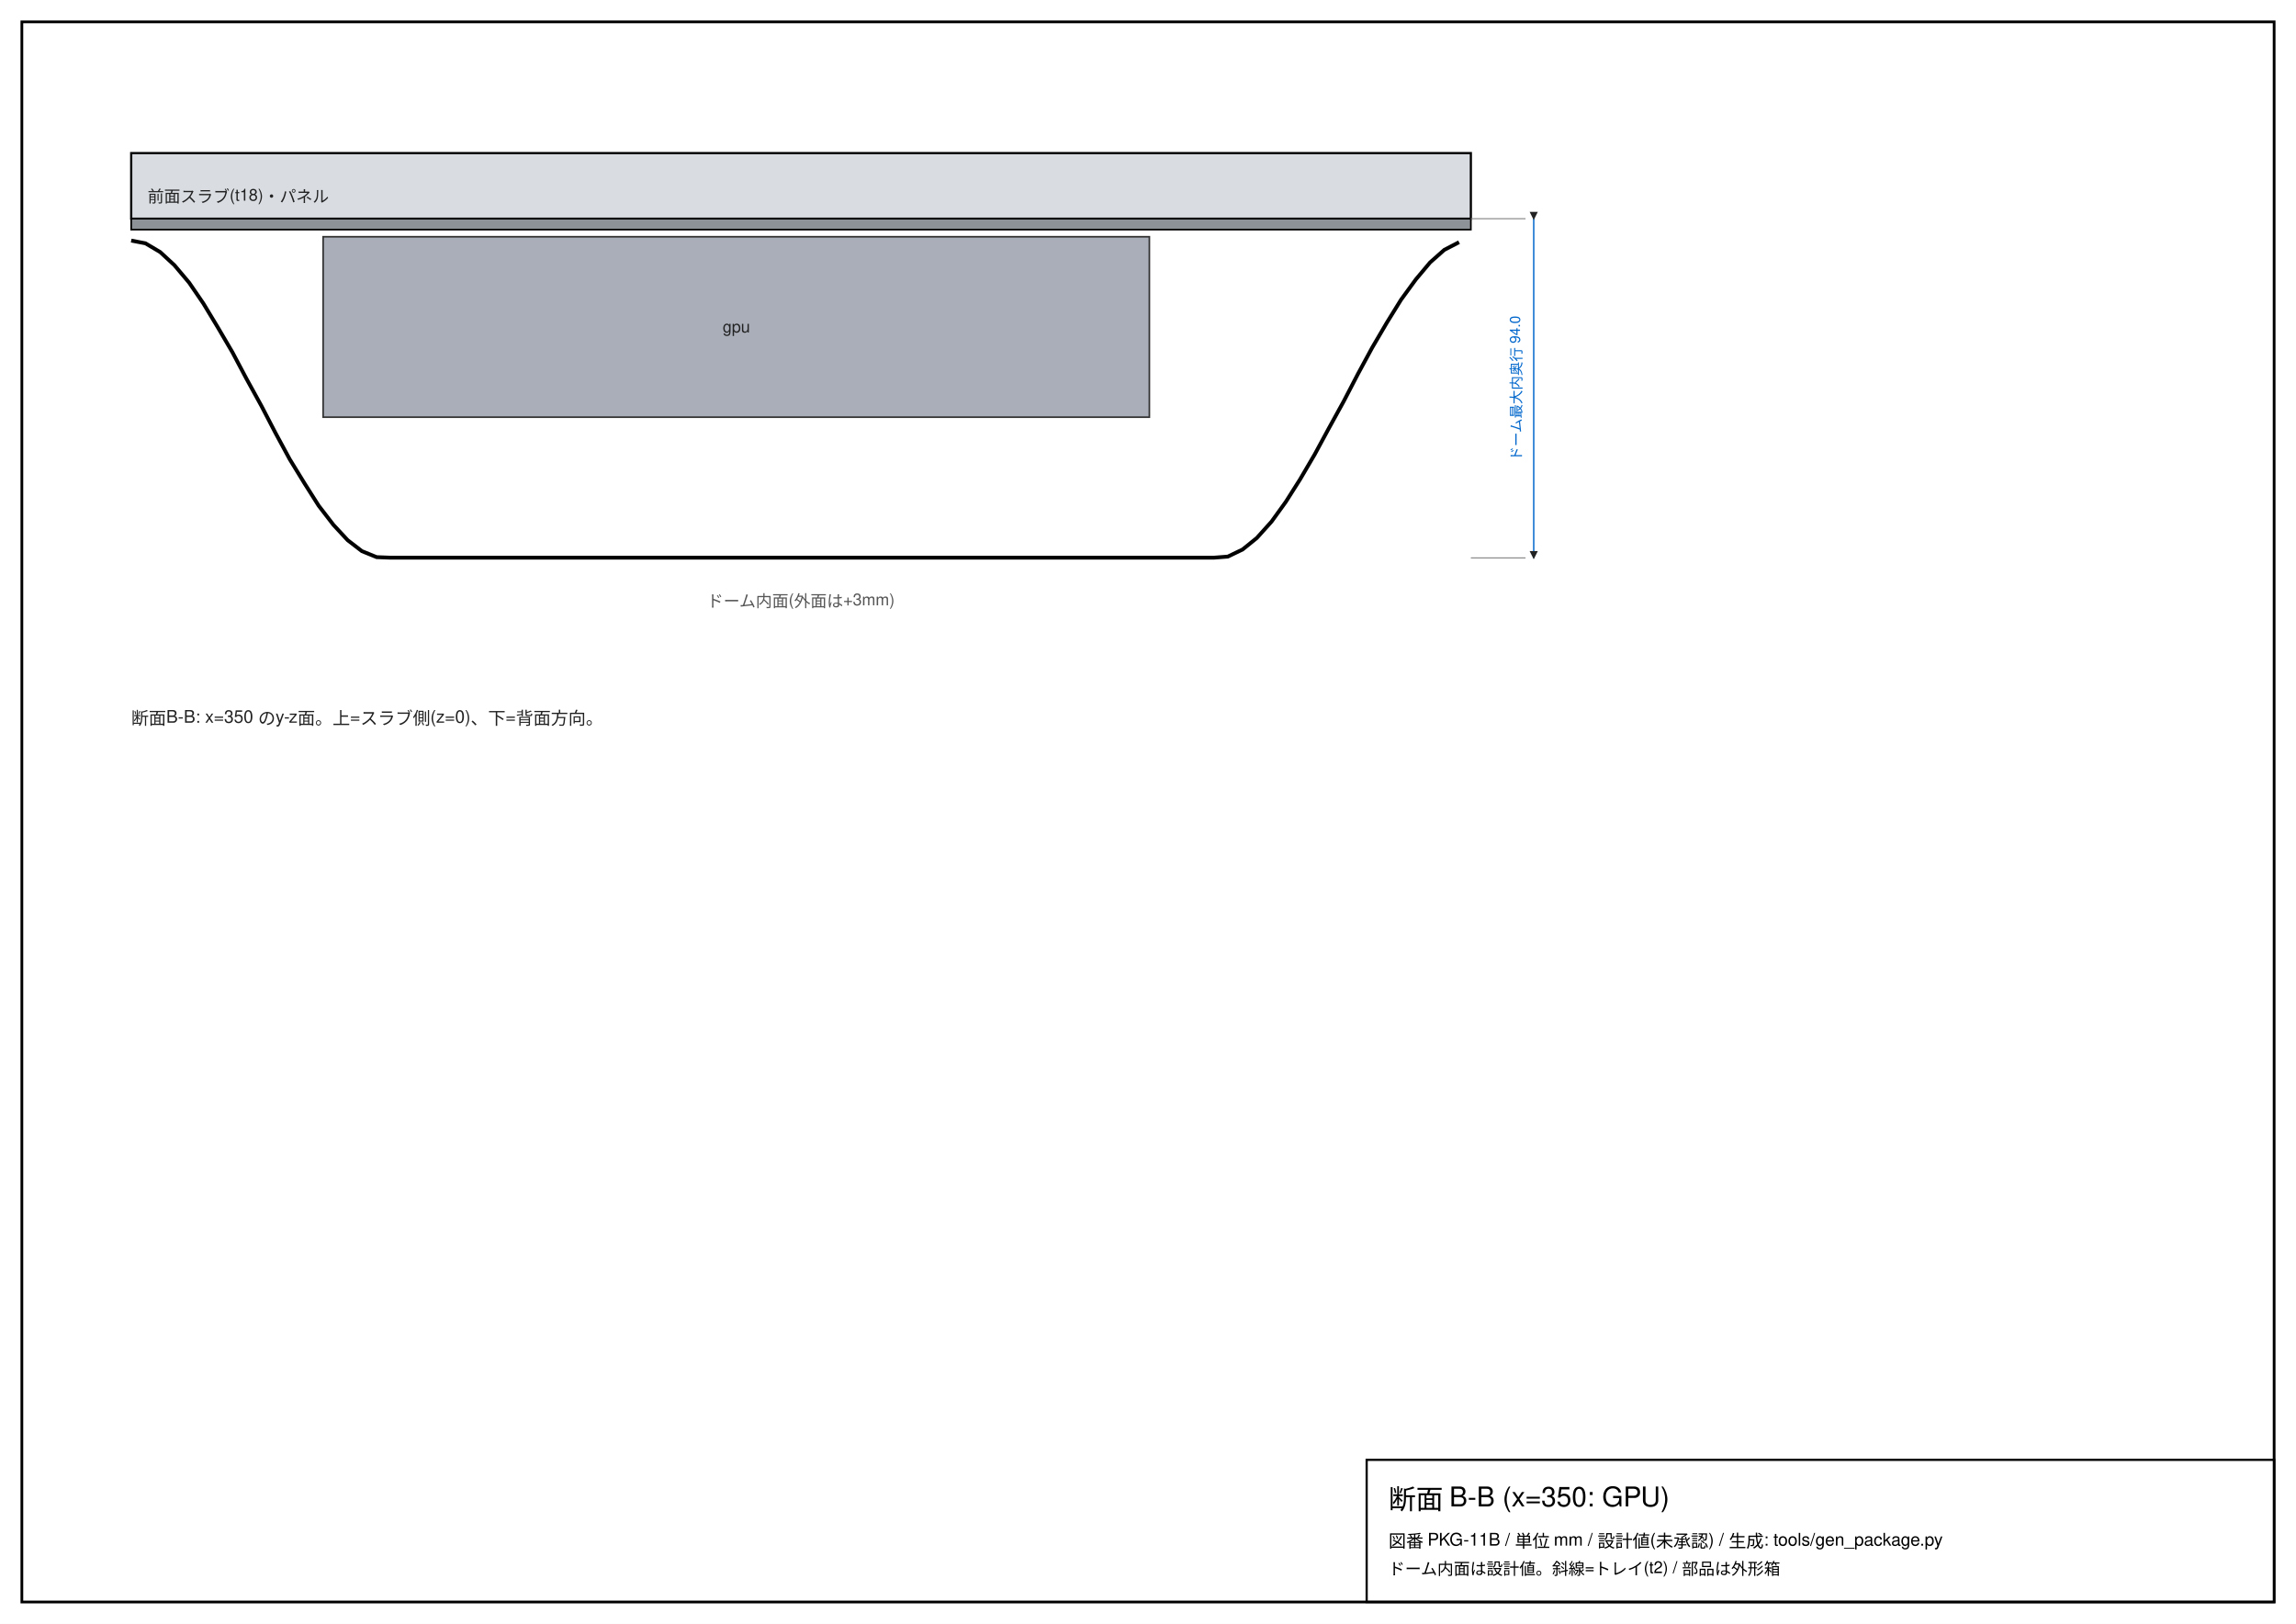
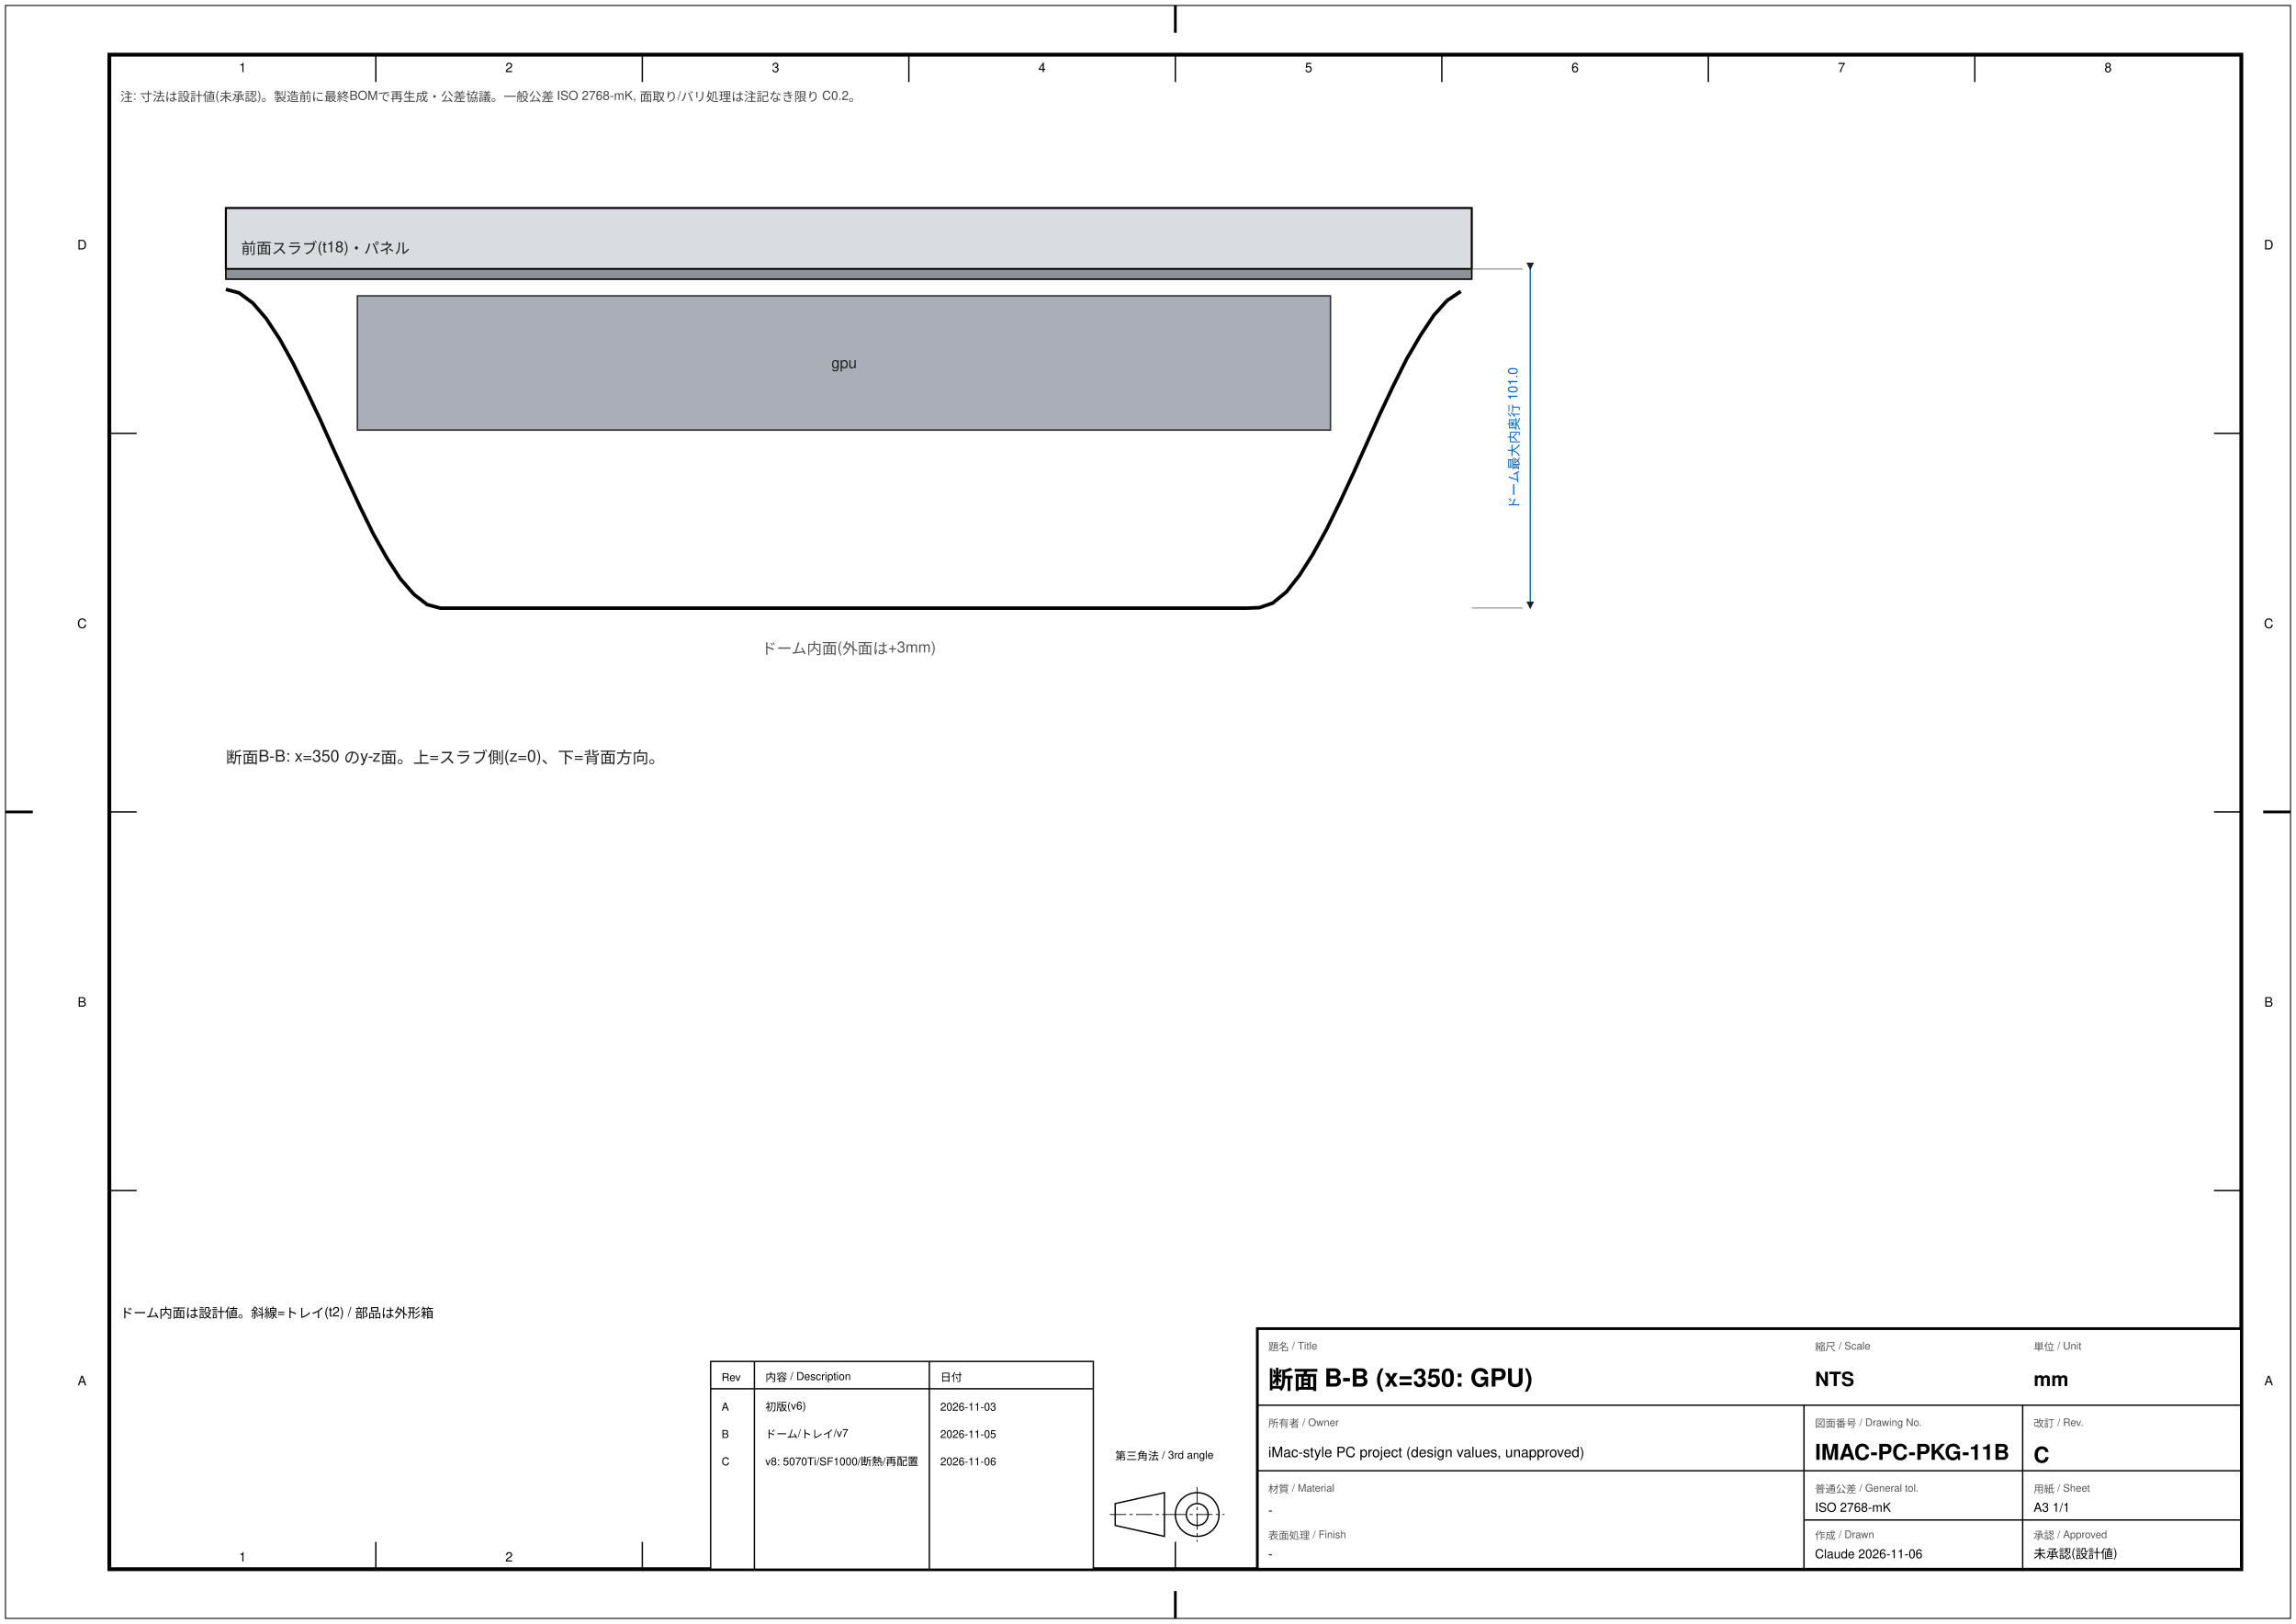
<svg xmlns="http://www.w3.org/2000/svg" viewBox="0 0 420 297" font-family="Helvetica,Arial,sans-serif">
  <defs>
    <marker id="ar" markerWidth="6" markerHeight="6" refX="5" refY="3" orient="auto">
      <path d="M0,0 L6,3 L0,6 z" fill="#222" />
    </marker>
    <marker id="ag" markerWidth="6" markerHeight="6" refX="5" refY="3" orient="auto">
      <path d="M0,0 L6,3 L0,6 z" fill="#1a7f37" />
    </marker>
  </defs>
  <rect width="100%" height="100%" fill="#fff" />
-   <rect x="4" y="4" width="412" height="289" fill="none" stroke="#000" stroke-width=".5" />
-   <rect x="250" y="267" width="166" height="26" fill="none" stroke="#000" stroke-width=".4" />
-   <text x="254" y="276" font-size="5">断面 B-B (x=350: GPU)</text>
-   <text x="254" y="283" font-size="3.2">図番 PKG-11B / 単位 mm / 設計値(未承認) / 生成: tools/gen_package.py</text>
-   <text x="254" y="288" font-size="3">ドーム内面は設計値。斜線=トレイ(t2) / 部品は外形箱</text>
-   <rect x="24.00" y="28.00" width="245.06" height="12.00" rx="0" fill="#d9dde2" fill-opacity="1" stroke="#000" stroke-width="0.4" />
-   <text x="27.0" y="37.0" font-size="3" text-anchor="start" fill="#222">前面スラブ(t18)・パネル</text>
-   <polyline points="24.0,44.0 26.6,44.5 29.3,46.1 31.9,48.5 34.6,51.7 37.2,55.5 39.8,59.8 42.5,64.4 45.1,69.3 47.8,74.2 50.4,79.2 53.0,84.0 55.7,88.4 58.3,92.5 61.0,96.0 63.6,98.8 66.2,100.8 68.9,101.9 71.5,102.0 74.2,102.0 76.8,102.0 79.4,102.0 82.1,102.0 84.7,102.0 87.4,102.0 90.0,102.0 92.6,102.0 95.3,102.0 97.9,102.0 100.6,102.0 103.2,102.0 105.8,102.0 108.5,102.0 111.1,102.0 113.8,102.0 116.4,102.0 119.0,102.0 121.7,102.0 124.3,102.0 127.0,102.0 129.6,102.0 132.2,102.0 134.9,102.0 137.5,102.0 140.2,102.0 142.8,102.0 145.4,102.0 148.1,102.0 150.7,102.0 153.4,102.0 156.0,102.0 158.6,102.0 161.3,102.0 163.9,102.0 166.6,102.0 169.2,102.0 171.8,102.0 174.5,102.0 177.1,102.0 179.8,102.0 182.4,102.0 185.0,102.0 187.7,102.0 190.3,102.0 193.0,102.0 195.6,102.0 198.2,102.0 200.9,102.0 203.5,102.0 206.2,102.0 208.8,102.0 211.4,102.0 214.1,102.0 216.7,102.0 219.4,102.0 222.0,102.0 224.6,101.8 227.3,100.5 229.9,98.4 232.6,95.4 235.2,91.8 237.8,87.7 240.5,83.1 243.1,78.3 245.8,73.4 248.4,68.4 251.0,63.6 253.7,59.0 256.3,54.8 259.0,51.1 261.6,48.0 264.2,45.7 266.9,44.3" fill="none" stroke="#000" stroke-width=".7" />
-   <text x="146.5" y="111.0" font-size="3" text-anchor="middle" fill="#555">ドーム内面(外面は+3mm)</text>
-   <rect x="24.00" y="40.00" width="245.06" height="2.00" rx="0" fill="#8d9198" fill-opacity="1" stroke="#000" stroke-width="0.3" />
-   <rect x="59.11" y="43.30" width="151.14" height="33.00" rx="0" fill="#9aa0ad" fill-opacity="0.85" stroke="#333" stroke-width="0.3" />
-   <text x="134.7" y="60.8" font-size="3" text-anchor="middle" fill="#222">gpu</text>
-   <line x1="269.06" y1="40.00" x2="279.06" y2="40.00" stroke="#888" stroke-width="0.2" />
-   <line x1="269.06" y1="102.04" x2="279.06" y2="102.04" stroke="#888" stroke-width="0.2" />
-   <line x1="280.56" y1="40.00" x2="280.56" y2="102.04" stroke="#06c" stroke-width="0.25" marker-start="url(#ar)" marker-end="url(#ar)" />
-   <text x="278.3" y="71.0" font-size="2.6" text-anchor="middle" fill="#06c" transform="rotate(-90 278.3 71.0)">ドーム最大内奥行 94.0</text>
-   <text x="24.0" y="132.5" font-size="3.2" text-anchor="start" fill="#222">断面B-B: x=350 のy-z面。上=スラブ側(z=0)、下=背面方向。</text>
+   <rect x="1" y="1" width="418" height="295" fill="none" stroke="#000" stroke-width=".18" />
+   <rect x="20" y="10" width="390" height="277" fill="none" stroke="#000" stroke-width=".7" />
+   <line x1="68.75" y1="10" x2="68.75" y2="15" stroke="#000" stroke-width="0.25" />
+   <line x1="68.75" y1="287" x2="68.75" y2="282" stroke="#000" stroke-width="0.25" />
+   <text x="44.38" y="13.20" font-size="2.4" text-anchor="middle" font-weight="normal" fill="#000">1</text>
+   <text x="44.38" y="285.60" font-size="2.4" text-anchor="middle" font-weight="normal" fill="#000">1</text>
+   <line x1="117.5" y1="10" x2="117.5" y2="15" stroke="#000" stroke-width="0.25" />
+   <line x1="117.5" y1="287" x2="117.5" y2="282" stroke="#000" stroke-width="0.25" />
+   <text x="93.12" y="13.20" font-size="2.4" text-anchor="middle" font-weight="normal" fill="#000">2</text>
+   <text x="93.12" y="285.60" font-size="2.4" text-anchor="middle" font-weight="normal" fill="#000">2</text>
+   <line x1="166.25" y1="10" x2="166.25" y2="15" stroke="#000" stroke-width="0.25" />
+   <line x1="166.25" y1="287" x2="166.25" y2="282" stroke="#000" stroke-width="0.25" />
+   <text x="141.88" y="13.20" font-size="2.4" text-anchor="middle" font-weight="normal" fill="#000">3</text>
+   <text x="141.88" y="285.60" font-size="2.4" text-anchor="middle" font-weight="normal" fill="#000">3</text>
+   <line x1="215.0" y1="10" x2="215.0" y2="15" stroke="#000" stroke-width="0.25" />
+   <line x1="215.0" y1="287" x2="215.0" y2="282" stroke="#000" stroke-width="0.25" />
+   <text x="190.62" y="13.20" font-size="2.4" text-anchor="middle" font-weight="normal" fill="#000">4</text>
+   <text x="190.62" y="285.60" font-size="2.4" text-anchor="middle" font-weight="normal" fill="#000">4</text>
+   <line x1="263.75" y1="10" x2="263.75" y2="15" stroke="#000" stroke-width="0.25" />
+   <line x1="263.75" y1="287" x2="263.75" y2="282" stroke="#000" stroke-width="0.25" />
+   <text x="239.38" y="13.20" font-size="2.4" text-anchor="middle" font-weight="normal" fill="#000">5</text>
+   <text x="239.38" y="285.60" font-size="2.4" text-anchor="middle" font-weight="normal" fill="#000">5</text>
+   <line x1="312.5" y1="10" x2="312.5" y2="15" stroke="#000" stroke-width="0.25" />
+   <line x1="312.5" y1="287" x2="312.5" y2="282" stroke="#000" stroke-width="0.25" />
+   <text x="288.12" y="13.20" font-size="2.4" text-anchor="middle" font-weight="normal" fill="#000">6</text>
+   <text x="288.12" y="285.60" font-size="2.4" text-anchor="middle" font-weight="normal" fill="#000">6</text>
+   <line x1="361.25" y1="10" x2="361.25" y2="15" stroke="#000" stroke-width="0.25" />
+   <line x1="361.25" y1="287" x2="361.25" y2="282" stroke="#000" stroke-width="0.25" />
+   <text x="336.88" y="13.20" font-size="2.4" text-anchor="middle" font-weight="normal" fill="#000">7</text>
+   <text x="336.88" y="285.60" font-size="2.4" text-anchor="middle" font-weight="normal" fill="#000">7</text>
+   <text x="385.62" y="13.20" font-size="2.4" text-anchor="middle" font-weight="normal" fill="#000">8</text>
+   <text x="385.62" y="285.60" font-size="2.4" text-anchor="middle" font-weight="normal" fill="#000">8</text>
+   <line x1="20" y1="79.25" x2="25" y2="79.25" stroke="#000" stroke-width="0.25" />
+   <line x1="410" y1="79.25" x2="405" y2="79.25" stroke="#000" stroke-width="0.25" />
+   <line x1="20" y1="148.5" x2="25" y2="148.5" stroke="#000" stroke-width="0.25" />
+   <line x1="410" y1="148.5" x2="405" y2="148.5" stroke="#000" stroke-width="0.25" />
+   <line x1="20" y1="217.75" x2="25" y2="217.75" stroke="#000" stroke-width="0.25" />
+   <line x1="410" y1="217.75" x2="405" y2="217.75" stroke="#000" stroke-width="0.25" />
+   <text x="15.00" y="45.62" font-size="2.4" text-anchor="middle" font-weight="normal" fill="#000">D</text>
+   <text x="415.00" y="45.62" font-size="2.4" text-anchor="middle" font-weight="normal" fill="#000">D</text>
+   <text x="15.00" y="114.88" font-size="2.4" text-anchor="middle" font-weight="normal" fill="#000">C</text>
+   <text x="415.00" y="114.88" font-size="2.4" text-anchor="middle" font-weight="normal" fill="#000">C</text>
+   <text x="15.00" y="184.12" font-size="2.4" text-anchor="middle" font-weight="normal" fill="#000">B</text>
+   <text x="415.00" y="184.12" font-size="2.4" text-anchor="middle" font-weight="normal" fill="#000">B</text>
+   <text x="15.00" y="253.38" font-size="2.4" text-anchor="middle" font-weight="normal" fill="#000">A</text>
+   <text x="415.00" y="253.38" font-size="2.4" text-anchor="middle" font-weight="normal" fill="#000">A</text>
+   <line x1="1" y1="148.5" x2="6" y2="148.5" stroke="#000" stroke-width="0.5" />
+   <line x1="414" y1="148.5" x2="419" y2="148.5" stroke="#000" stroke-width="0.5" />
+   <line x1="215.0" y1="1" x2="215.0" y2="6" stroke="#000" stroke-width="0.5" />
+   <line x1="215.0" y1="291" x2="215.0" y2="296" stroke="#000" stroke-width="0.5" />
+   <rect x="230" y="243" width="180" height="44" fill="#fff" stroke="#000" stroke-width=".5" />
+   <line x1="230" y1="257" x2="410" y2="257" stroke="#000" stroke-width="0.25" />
+   <line x1="230" y1="269" x2="410" y2="269" stroke="#000" stroke-width="0.25" />
+   <line x1="330" y1="257" x2="330" y2="287" stroke="#000" stroke-width="0.25" />
+   <line x1="370" y1="257" x2="370" y2="287" stroke="#000" stroke-width="0.25" />
+   <line x1="330" y1="278" x2="410" y2="278" stroke="#000" stroke-width="0.25" />
+   <text x="232.00" y="247.00" font-size="1.9" text-anchor="start" font-weight="normal" fill="#555">題名 / Title</text>
+   <text x="232.00" y="254.00" font-size="4.6" text-anchor="start" font-weight="bold" fill="#000">断面 B-B (x=350: GPU)</text>
+   <text x="232.00" y="261.00" font-size="1.9" text-anchor="start" font-weight="normal" fill="#555">所有者 / Owner</text>
+   <text x="232.00" y="266.50" font-size="2.6" text-anchor="start" font-weight="normal" fill="#000">iMac-style PC project (design values, unapproved)</text>
+   <text x="232.00" y="273.00" font-size="1.9" text-anchor="start" font-weight="normal" fill="#555">材質 / Material</text>
+   <text x="232.00" y="277.00" font-size="2.3" text-anchor="start" font-weight="normal" fill="#000">-</text>
+   <text x="232.00" y="281.50" font-size="1.9" text-anchor="start" font-weight="normal" fill="#555">表面処理 / Finish</text>
+   <text x="232.00" y="285.00" font-size="2.3" text-anchor="start" font-weight="normal" fill="#000">-</text>
+   <text x="332.00" y="261.00" font-size="1.9" text-anchor="start" font-weight="normal" fill="#555">図面番号 / Drawing No.</text>
+   <text x="332.00" y="267.00" font-size="4.0" text-anchor="start" font-weight="bold" fill="#000">IMAC-PC-PKG-11B</text>
+   <text x="332.00" y="273.00" font-size="1.9" text-anchor="start" font-weight="normal" fill="#555">普通公差 / General tol.</text>
+   <text x="332.00" y="276.50" font-size="2.3" text-anchor="start" font-weight="normal" fill="#000">ISO 2768-mK</text>
+   <text x="372.00" y="261.00" font-size="1.9" text-anchor="start" font-weight="normal" fill="#555">改訂 / Rev.</text>
+   <text x="372.00" y="267.50" font-size="4.0" text-anchor="start" font-weight="bold" fill="#000">C</text>
+   <text x="372.00" y="273.00" font-size="1.9" text-anchor="start" font-weight="normal" fill="#555">用紙 / Sheet</text>
+   <text x="372.00" y="276.50" font-size="2.3" text-anchor="start" font-weight="normal" fill="#000">A3  1/1</text>
+   <text x="332.00" y="247.00" font-size="1.9" text-anchor="start" font-weight="normal" fill="#555">縮尺 / Scale</text>
+   <text x="332.00" y="253.50" font-size="3.6" text-anchor="start" font-weight="bold" fill="#000">NTS</text>
+   <text x="372.00" y="247.00" font-size="1.9" text-anchor="start" font-weight="normal" fill="#555">単位 / Unit</text>
+   <text x="372.00" y="253.50" font-size="3.6" text-anchor="start" font-weight="bold" fill="#000">mm</text>
+   <text x="332.00" y="281.50" font-size="1.9" text-anchor="start" font-weight="normal" fill="#555">作成 / Drawn</text>
+   <text x="332.00" y="285.00" font-size="2.3" text-anchor="start" font-weight="normal" fill="#000">Claude 2026-11-06</text>
+   <text x="372.00" y="281.50" font-size="1.9" text-anchor="start" font-weight="normal" fill="#555">承認 / Approved</text>
+   <text x="372.00" y="285.00" font-size="2.3" text-anchor="start" font-weight="normal" fill="#000">未承認(設計値)</text>
+   <g transform="translate(204,273)" stroke="#000" stroke-width=".25" fill="none">
+     <path d="M0,2 L9,0 L9,8 L0,6 Z" />
+     <line x1="-1" y1="4" x2="10" y2="4" stroke="#000" stroke-width="0.15" stroke-dasharray="3,0.6,0.6,0.6" />
+     <circle cx="15" cy="4" r="4" />
+     <circle cx="15" cy="4" r="2" />
+     <line x1="10" y1="4" x2="20" y2="4" stroke="#000" stroke-width="0.15" stroke-dasharray="3,0.6,0.6,0.6" />
+     <line x1="15" y1="-1" x2="15" y2="9" stroke="#000" stroke-width="0.15" stroke-dasharray="3,0.6,0.6,0.6" />
+   </g>
+   <text x="204.00" y="267.00" font-size="2.0" text-anchor="start" font-weight="normal" fill="#000">第三角法 / 3rd angle</text>
+   <rect x="130" y="249" width="70" height="38" fill="#fff" stroke="#000" stroke-width=".25" />
+   <line x1="130" y1="254" x2="200" y2="254" stroke="#000" stroke-width="0.25" />
+   <line x1="138" y1="249" x2="138" y2="287" stroke="#000" stroke-width="0.25" />
+   <line x1="170" y1="249" x2="170" y2="287" stroke="#000" stroke-width="0.25" />
+   <text x="132.00" y="252.60" font-size="2.0" text-anchor="start" font-weight="normal" fill="#000">Rev</text>
+   <text x="140.00" y="252.60" font-size="2.0" text-anchor="start" font-weight="normal" fill="#000">内容 / Description</text>
+   <text x="172.00" y="252.60" font-size="2.0" text-anchor="start" font-weight="normal" fill="#000">日付</text>
+   <text x="132.00" y="258.00" font-size="2.0" text-anchor="start" font-weight="normal" fill="#000">A</text>
+   <text x="140.00" y="258.00" font-size="2.0" text-anchor="start" font-weight="normal" fill="#000">初版(v6)</text>
+   <text x="172.00" y="258.00" font-size="2.0" text-anchor="start" font-weight="normal" fill="#000">2026-11-03</text>
+   <text x="132.00" y="263.00" font-size="2.0" text-anchor="start" font-weight="normal" fill="#000">B</text>
+   <text x="140.00" y="263.00" font-size="2.0" text-anchor="start" font-weight="normal" fill="#000">ドーム/トレイ/v7</text>
+   <text x="172.00" y="263.00" font-size="2.0" text-anchor="start" font-weight="normal" fill="#000">2026-11-05</text>
+   <text x="132.00" y="268.00" font-size="2.0" text-anchor="start" font-weight="normal" fill="#000">C</text>
+   <text x="140.00" y="268.00" font-size="2.0" text-anchor="start" font-weight="normal" fill="#000">v8: 5070Ti/SF1000/断熱/再配置</text>
+   <text x="172.00" y="268.00" font-size="2.0" text-anchor="start" font-weight="normal" fill="#000">2026-11-06</text>
+   <text x="22.00" y="241.00" font-size="2.4" text-anchor="start" font-weight="normal" fill="#000">ドーム内面は設計値。斜線=トレイ(t2) / 部品は外形箱</text>
+   <text x="22.00" y="18.50" font-size="2.3" text-anchor="start" font-weight="normal" fill="#444">注: 寸法は設計値(未承認)。製造前に最終BOMで再生成・公差協議。一般公差 ISO 2768-mK, 面取り/バリ処理は注記なき限り C0.2。</text>
+   <g transform="translate(19,12) scale(0.93)">
+     <rect x="24.00" y="28.00" width="245.06" height="12.00" rx="0" fill="#d9dde2" fill-opacity="1" stroke="#000" stroke-width="0.4" />
+     <text x="27.0" y="37.0" font-size="3" text-anchor="start" fill="#222">前面スラブ(t18)・パネル</text>
+     <polyline points="24.0,44.0 26.6,44.7 29.3,46.7 31.9,49.7 34.6,53.8 37.2,58.5 39.8,63.8 42.5,69.5 45.1,75.3 47.8,81.2 50.4,86.8 53.0,92.1 55.7,96.9 58.3,100.9 61.0,104.0 63.6,106.0 66.2,106.7 68.9,106.7 71.5,106.7 74.2,106.7 76.8,106.7 79.4,106.7 82.1,106.7 84.7,106.7 87.4,106.7 90.0,106.7 92.6,106.7 95.3,106.7 97.9,106.7 100.6,106.7 103.2,106.7 105.8,106.7 108.5,106.7 111.1,106.7 113.8,106.7 116.4,106.7 119.0,106.7 121.7,106.7 124.3,106.7 127.0,106.7 129.6,106.7 132.2,106.7 134.9,106.7 137.5,106.7 140.2,106.7 142.8,106.7 145.4,106.7 148.1,106.7 150.7,106.7 153.4,106.7 156.0,106.7 158.6,106.7 161.3,106.7 163.9,106.7 166.6,106.7 169.2,106.7 171.8,106.7 174.5,106.7 177.1,106.7 179.8,106.7 182.4,106.7 185.0,106.7 187.7,106.7 190.3,106.7 193.0,106.7 195.6,106.7 198.2,106.7 200.9,106.7 203.5,106.7 206.2,106.7 208.8,106.7 211.4,106.7 214.1,106.7 216.7,106.7 219.4,106.7 222.0,106.7 224.6,106.7 227.3,106.6 229.9,105.7 232.6,103.5 235.2,100.2 237.8,96.1 240.5,91.2 243.1,85.9 245.8,80.1 248.4,74.3 251.0,68.5 253.7,62.8 256.3,57.6 259.0,53.0 261.6,49.1 264.2,46.2 266.9,44.4" fill="none" stroke="#000" stroke-width=".7" />
+     <text x="146.5" y="115.7" font-size="3" text-anchor="middle" fill="#555">ドーム内面(外面は+3mm)</text>
+     <rect x="24.00" y="40.00" width="245.06" height="2.00" rx="0" fill="#8d9198" fill-opacity="1" stroke="#000" stroke-width="0.3" />
+     <rect x="49.87" y="45.28" width="191.40" height="26.40" rx="0" fill="#9aa0ad" fill-opacity="0.85" stroke="#333" stroke-width="0.3" />
+     <text x="145.6" y="59.5" font-size="3" text-anchor="middle" fill="#222">gpu</text>
+     <line x1="269.06" y1="40.00" x2="279.06" y2="40.00" stroke="#888" stroke-width="0.2" />
+     <line x1="269.06" y1="106.66" x2="279.06" y2="106.66" stroke="#888" stroke-width="0.2" />
+     <line x1="280.56" y1="40.00" x2="280.56" y2="106.66" stroke="#06c" stroke-width="0.25" marker-start="url(#ar)" marker-end="url(#ar)" />
+     <text x="278.3" y="73.3" font-size="2.6" text-anchor="middle" fill="#06c" transform="rotate(-90 278.3 73.3)">ドーム最大内奥行 101.0</text>
+     <text x="24.0" y="137.2" font-size="3.2" text-anchor="start" fill="#222">断面B-B: x=350 のy-z面。上=スラブ側(z=0)、下=背面方向。</text>
+   </g>
</svg>
